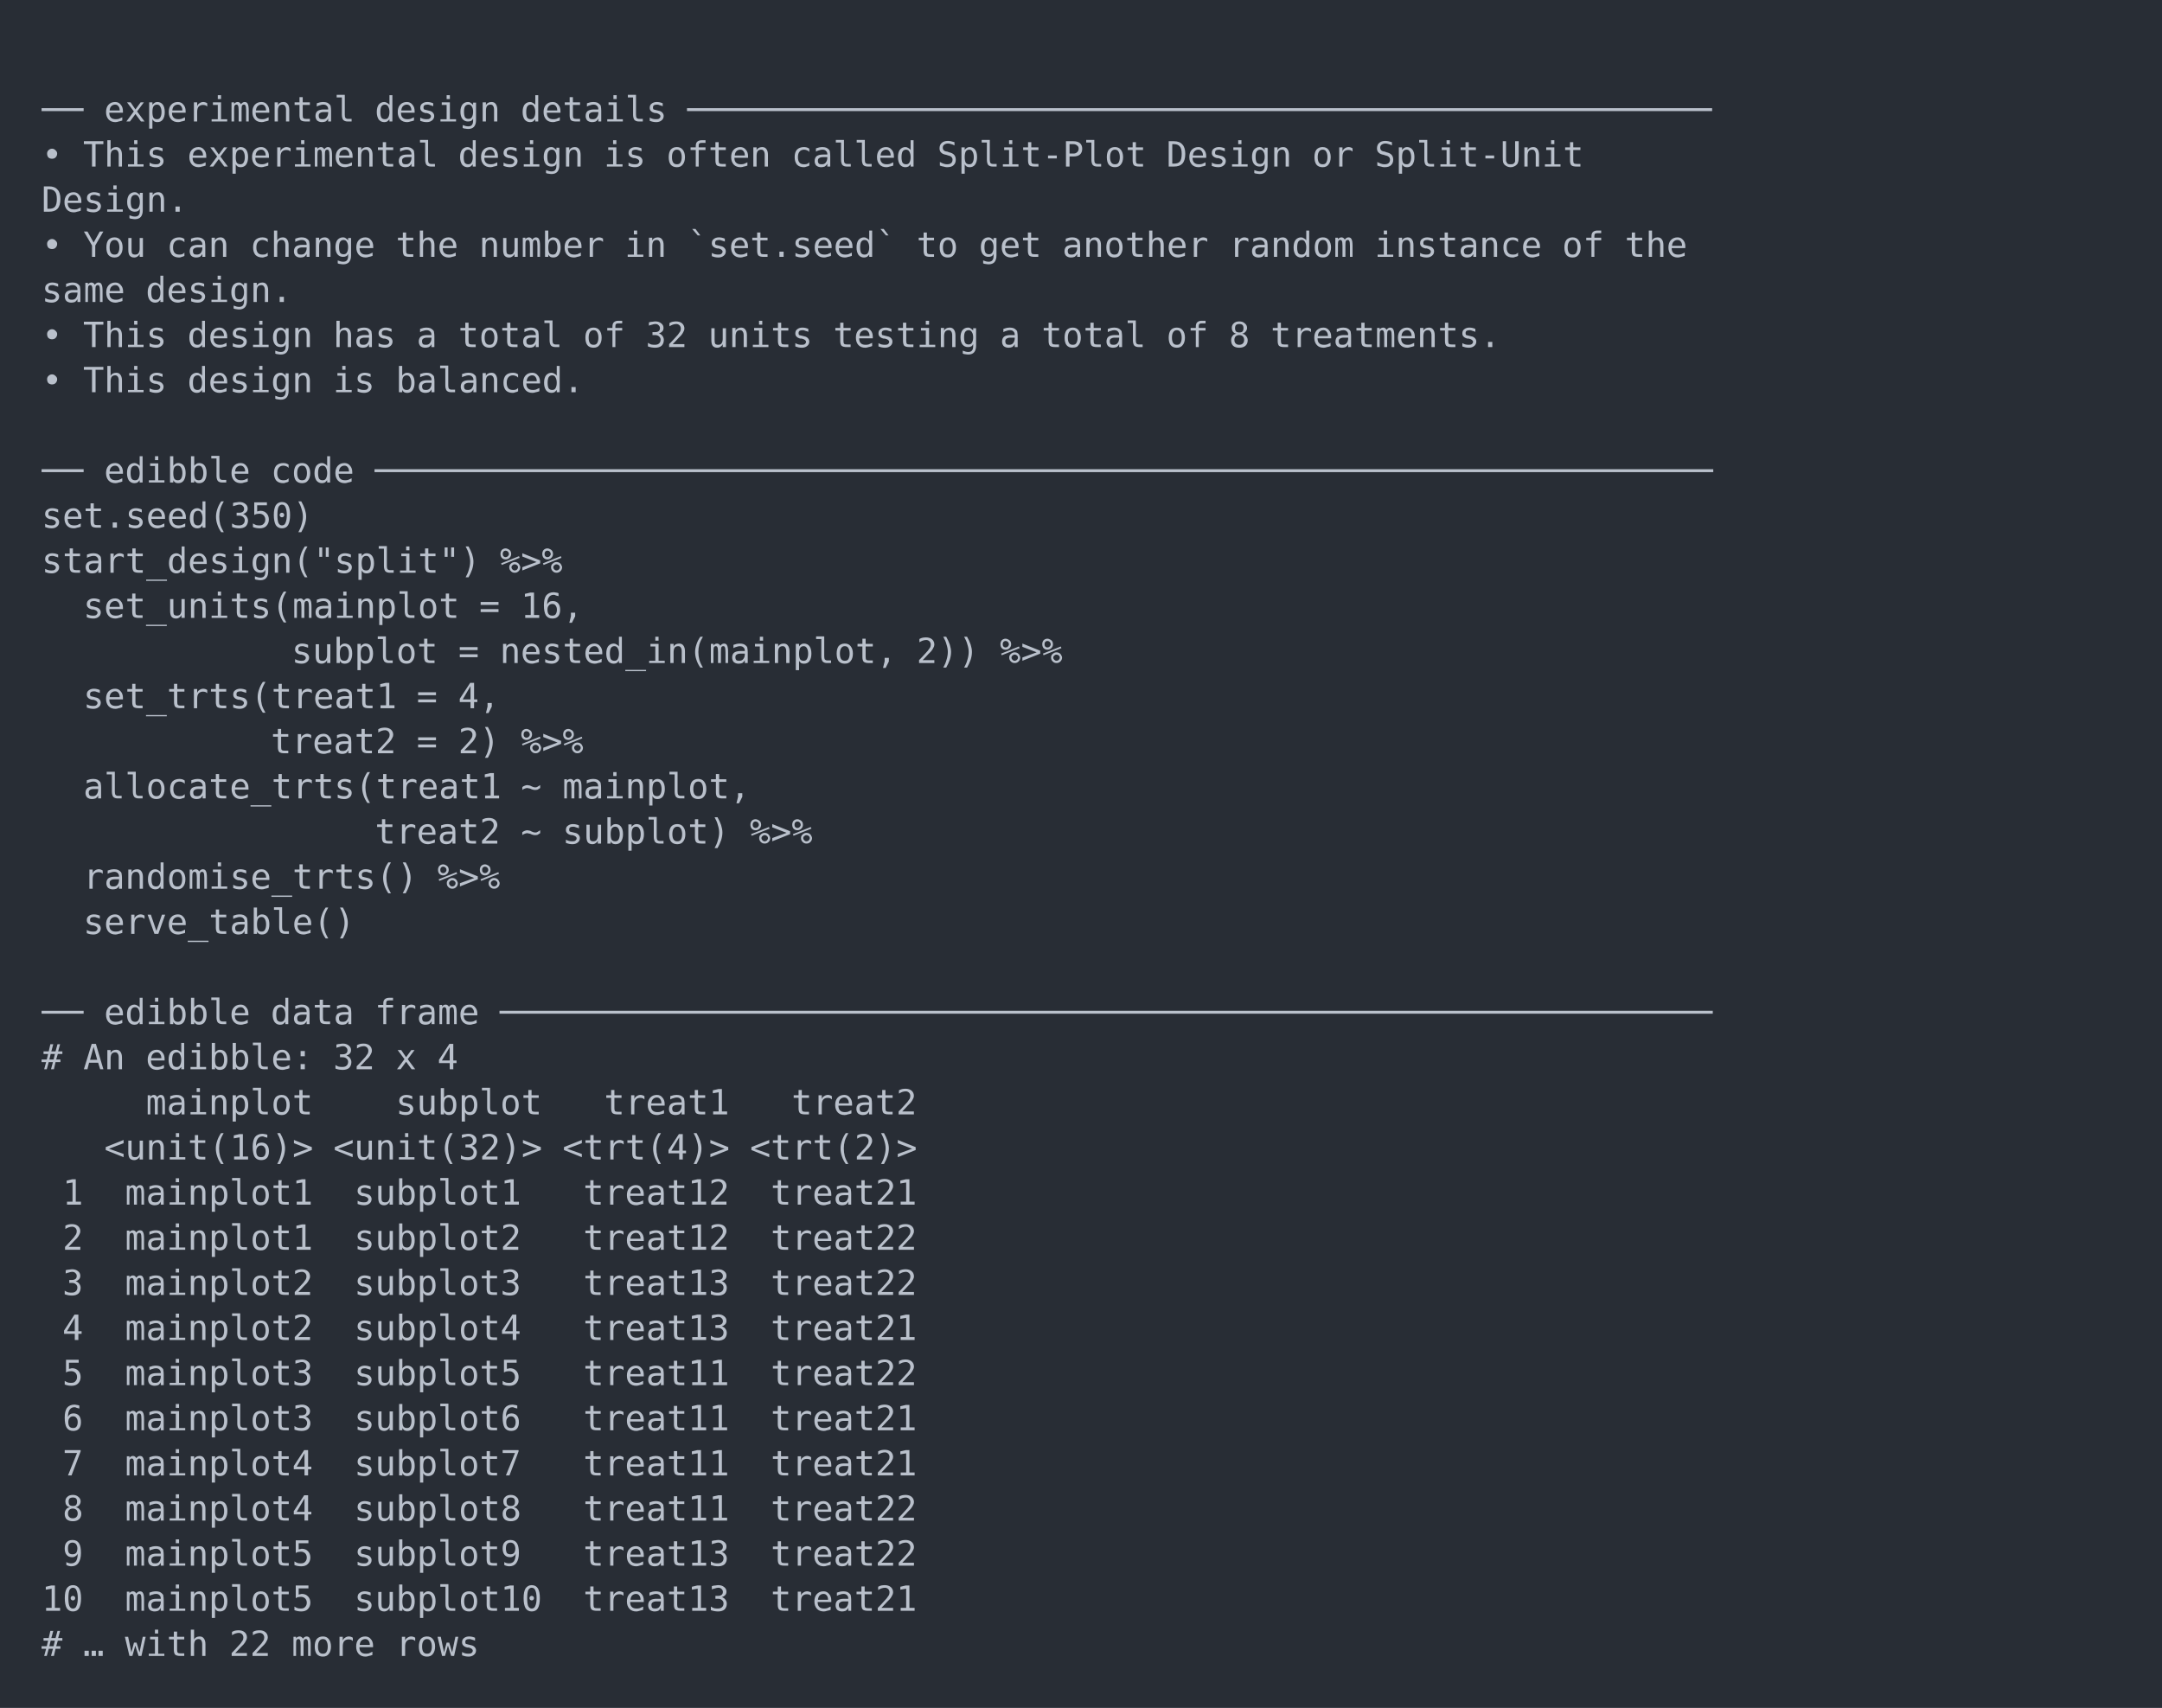
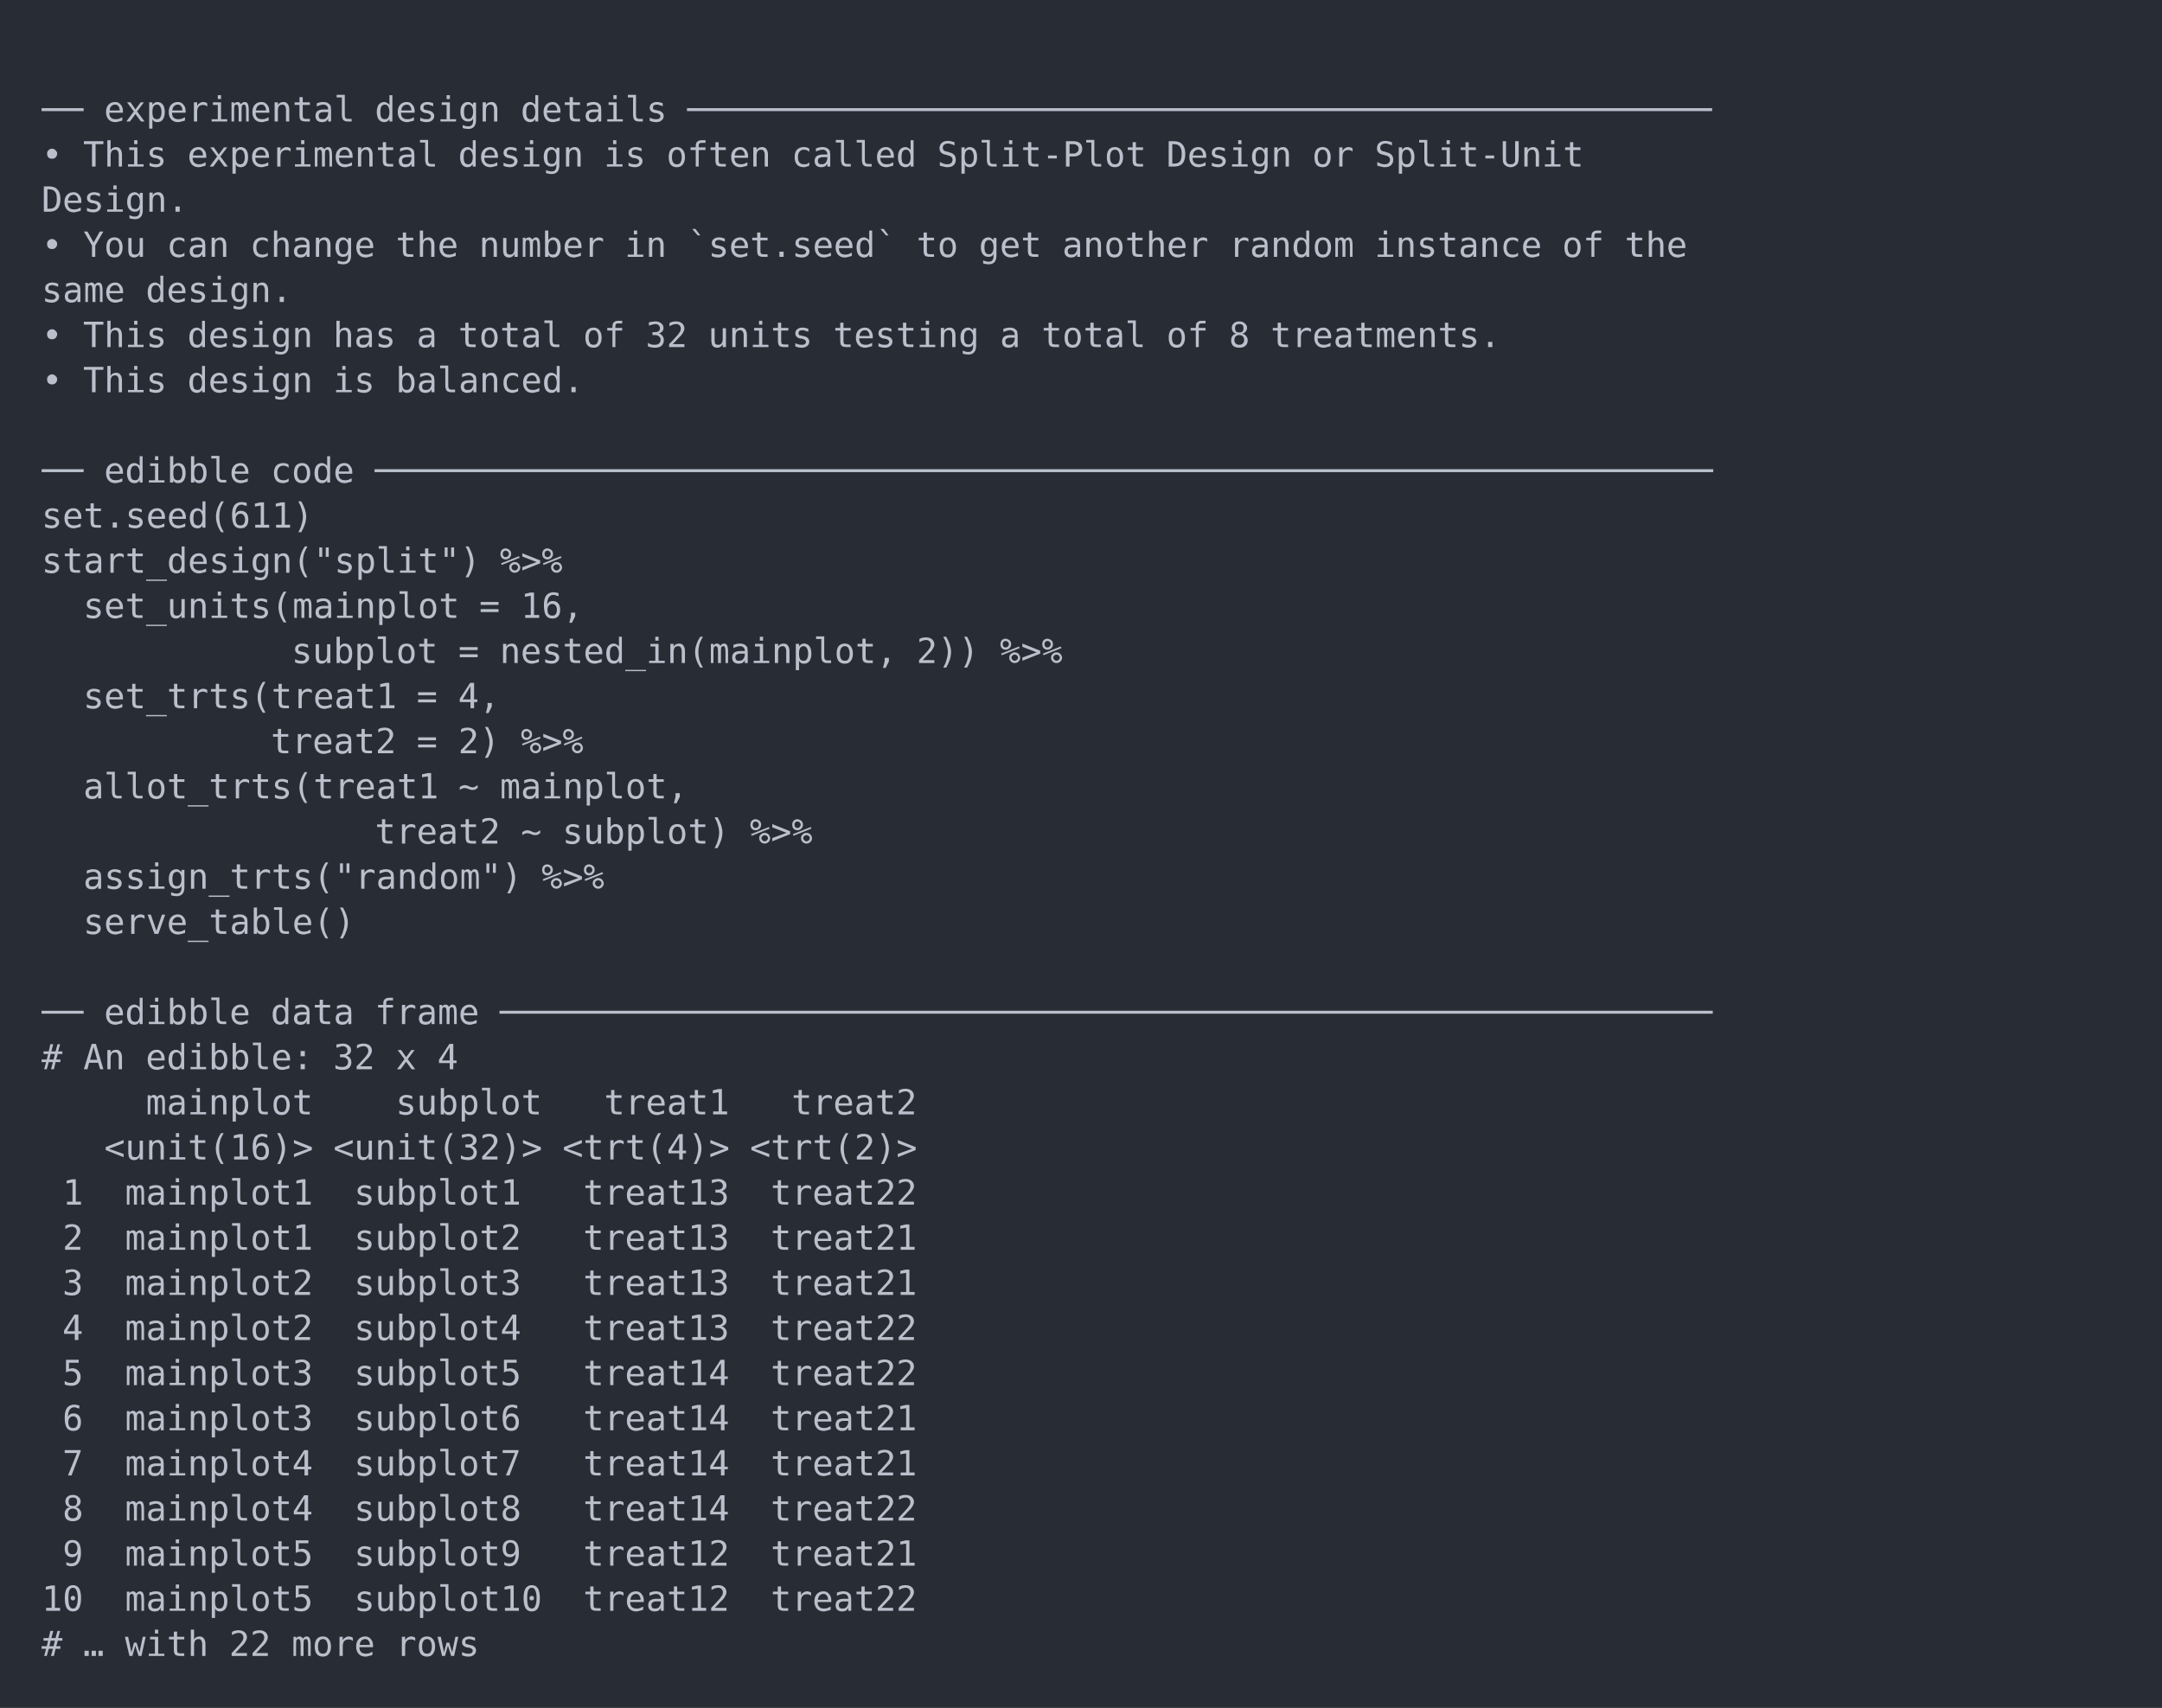
<svg xmlns="http://www.w3.org/2000/svg" xmlns:xlink="http://www.w3.org/1999/xlink" width="1040" height="821.56">
  <rect width="1040" height="821.56" rx="0" ry="0" class="a" />
  <svg height="781.56" viewBox="0 0 100 78.156" width="1000" x="20" y="20">
    <style>.a{fill:rgb(40,45,53)}.b{font-family:'Fira Code',Monaco,Consolas,Menlo,'Bitstream Vera Sans Mono','Powerline Symbols',monospace}.c{fill:transparent}.d{fill:rgb(185,192,203);white-space:pre}</style>
    <g font-family="'Fira Code',Monaco,Consolas,Menlo,'Bitstream Vera Sans Mono','Powerline Symbols',monospace" font-size="1.67" class="b">
      <defs>
        <symbol id="a">
          <rect height="37" width="100" x="0" y="0" class="c" />
        </symbol>
      </defs>
      <rect height="78.156" width="100" class="a" />
      <svg x="0" y="0" width="100">
        <svg x="0">
          <use xlink:href="#a" />
          <text x="0" y="3.841" class="d">──</text>
          <text x="3.006" y="3.841" class="d">experimental</text>
          <text x="16.032" y="3.841" class="d">design</text>
          <text x="23.046" y="3.841" class="d">details</text>
          <text x="31.062" y="3.841" class="d">─────────────────────────────────────────────────</text>
          <text x="0" y="6.012" class="d">•</text>
          <text x="2.004" y="6.012" class="d">This</text>
          <text x="7.014" y="6.012" class="d">experimental</text>
          <text x="20.04" y="6.012" class="d">design</text>
          <text x="27.054" y="6.012" class="d">is</text>
          <text x="30.06" y="6.012" class="d">often</text>
          <text x="36.072" y="6.012" class="d">called</text>
          <text x="43.086" y="6.012" class="d">Split-Plot</text>
          <text x="54.108" y="6.012" class="d">Design</text>
          <text x="61.122" y="6.012" class="d">or</text>
          <text x="64.128" y="6.012" class="d">Split-Unit</text>
          <text x="0" y="8.183" class="d">Design.</text>
          <text x="0" y="10.354" class="d">•</text>
          <text x="2.004" y="10.354" class="d">You</text>
          <text x="6.012" y="10.354" class="d">can</text>
          <text x="10.02" y="10.354" class="d">change</text>
          <text x="17.034" y="10.354" class="d">the</text>
          <text x="21.042" y="10.354" class="d">number</text>
          <text x="28.056" y="10.354" class="d">in</text>
          <text x="31.062" y="10.354" class="d">`set.seed`</text>
          <text x="42.084" y="10.354" class="d">to</text>
          <text x="45.09" y="10.354" class="d">get</text>
          <text x="49.098" y="10.354" class="d">another</text>
          <text x="57.114" y="10.354" class="d">random</text>
          <text x="64.128" y="10.354" class="d">instance</text>
          <text x="73.146" y="10.354" class="d">of</text>
          <text x="76.152" y="10.354" class="d">the</text>
          <text x="0" y="12.525" class="d">same</text>
          <text x="5.01" y="12.525" class="d">design.</text>
          <text x="0" y="14.696" class="d">•</text>
          <text x="2.004" y="14.696" class="d">This</text>
          <text x="7.014" y="14.696" class="d">design</text>
          <text x="14.028" y="14.696" class="d">has</text>
          <text x="18.036" y="14.696" class="d">a</text>
          <text x="20.04" y="14.696" class="d">total</text>
          <text x="26.052" y="14.696" class="d">of</text>
          <text x="29.058" y="14.696" class="d">32</text>
          <text x="32.064" y="14.696" class="d">units</text>
          <text x="38.076" y="14.696" class="d">testing</text>
          <text x="46.092" y="14.696" class="d">a</text>
          <text x="48.096" y="14.696" class="d">total</text>
          <text x="54.108" y="14.696" class="d">of</text>
          <text x="57.114" y="14.696" class="d">8</text>
          <text x="59.118" y="14.696" class="d">treatments.</text>
          <text x="0" y="16.867" class="d">•</text>
          <text x="2.004" y="16.867" class="d">This</text>
          <text x="7.014" y="16.867" class="d">design</text>
          <text x="14.028" y="16.867" class="d">is</text>
          <text x="17.034" y="16.867" class="d">balanced.</text>
          <text x="0" y="21.209" class="d">──</text>
          <text x="3.006" y="21.209" class="d">edibble</text>
          <text x="11.022" y="21.209" class="d">code</text>
          <text x="16.032" y="21.209" class="d">────────────────────────────────────────────────────────────────</text>
-           <text x="0" y="23.38" class="d">set.seed(350)</text>
+           <text x="0" y="23.38" class="d">set.seed(611)</text>
          <text x="0" y="25.551" class="d">start_design("split")</text>
          <text x="22.044" y="25.551" class="d">%&gt;%</text>
          <text x="2.004" y="27.722" class="d">set_units(mainplot</text>
          <text x="21.042" y="27.722" class="d">=</text>
          <text x="23.046" y="27.722" class="d">16,</text>
          <text x="12.024" y="29.893" class="d">subplot</text>
          <text x="20.04" y="29.893" class="d">=</text>
          <text x="22.044" y="29.893" class="d">nested_in(mainplot,</text>
          <text x="42.084" y="29.893" class="d">2))</text>
          <text x="46.092" y="29.893" class="d">%&gt;%</text>
          <text x="2.004" y="32.064" class="d">set_trts(treat1</text>
          <text x="18.036" y="32.064" class="d">=</text>
          <text x="20.04" y="32.064" class="d">4,</text>
          <text x="11.022" y="34.235" class="d">treat2</text>
          <text x="18.036" y="34.235" class="d">=</text>
          <text x="20.04" y="34.235" class="d">2)</text>
          <text x="23.046" y="34.235" class="d">%&gt;%</text>
-           <text x="2.004" y="36.406" class="d">allocate_trts(treat1</text>
-           <text x="23.046" y="36.406" class="d">~</text>
-           <text x="25.05" y="36.406" class="d">mainplot,</text>
+           <text x="2.004" y="36.406" class="d">allot_trts(treat1</text>
+           <text x="20.04" y="36.406" class="d">~</text>
+           <text x="22.044" y="36.406" class="d">mainplot,</text>
          <text x="16.032" y="38.577" class="d">treat2</text>
          <text x="23.046" y="38.577" class="d">~</text>
          <text x="25.05" y="38.577" class="d">subplot)</text>
          <text x="34.068" y="38.577" class="d">%&gt;%</text>
-           <text x="2.004" y="40.748" class="d">randomise_trts()</text>
-           <text x="19.038" y="40.748" class="d">%&gt;%</text>
+           <text x="2.004" y="40.748" class="d">assign_trts("random")</text>
+           <text x="24.048" y="40.748" class="d">%&gt;%</text>
          <text x="2.004" y="42.919" class="d">serve_table()</text>
          <text x="0" y="47.261" class="d">──</text>
          <text x="3.006" y="47.261" class="d">edibble</text>
          <text x="11.022" y="47.261" class="d">data</text>
          <text x="16.032" y="47.261" class="d">frame</text>
          <text x="22.044" y="47.261" class="d">──────────────────────────────────────────────────────────</text>
          <text x="0" y="49.432" class="d">#</text>
          <text x="2.004" y="49.432" class="d">An</text>
          <text x="5.01" y="49.432" class="d">edibble:</text>
          <text x="14.028" y="49.432" class="d">32</text>
          <text x="17.034" y="49.432" class="d">x</text>
          <text x="19.038" y="49.432" class="d">4</text>
          <text x="5.01" y="51.603" class="d">mainplot</text>
          <text x="17.034" y="51.603" class="d">subplot</text>
          <text x="27.054" y="51.603" class="d">treat1</text>
          <text x="36.072" y="51.603" class="d">treat2</text>
          <text x="3.006" y="53.774" class="d">&lt;unit(16)&gt;</text>
          <text x="14.028" y="53.774" class="d">&lt;unit(32)&gt;</text>
          <text x="25.05" y="53.774" class="d">&lt;trt(4)&gt;</text>
          <text x="34.068" y="53.774" class="d">&lt;trt(2)&gt;</text>
          <text x="1.002" y="55.945" class="d">1</text>
          <text x="4.008" y="55.945" class="d">mainplot1</text>
          <text x="15.03" y="55.945" class="d">subplot1</text>
-           <text x="26.052" y="55.945" class="d">treat12</text>
-           <text x="35.07" y="55.945" class="d">treat21</text>
+           <text x="26.052" y="55.945" class="d">treat13</text>
+           <text x="35.07" y="55.945" class="d">treat22</text>
          <text x="1.002" y="58.116" class="d">2</text>
          <text x="4.008" y="58.116" class="d">mainplot1</text>
          <text x="15.03" y="58.116" class="d">subplot2</text>
-           <text x="26.052" y="58.116" class="d">treat12</text>
-           <text x="35.07" y="58.116" class="d">treat22</text>
+           <text x="26.052" y="58.116" class="d">treat13</text>
+           <text x="35.07" y="58.116" class="d">treat21</text>
          <text x="1.002" y="60.287" class="d">3</text>
          <text x="4.008" y="60.287" class="d">mainplot2</text>
          <text x="15.03" y="60.287" class="d">subplot3</text>
          <text x="26.052" y="60.287" class="d">treat13</text>
-           <text x="35.07" y="60.287" class="d">treat22</text>
+           <text x="35.07" y="60.287" class="d">treat21</text>
          <text x="1.002" y="62.458" class="d">4</text>
          <text x="4.008" y="62.458" class="d">mainplot2</text>
          <text x="15.03" y="62.458" class="d">subplot4</text>
          <text x="26.052" y="62.458" class="d">treat13</text>
-           <text x="35.07" y="62.458" class="d">treat21</text>
+           <text x="35.07" y="62.458" class="d">treat22</text>
          <text x="1.002" y="64.629" class="d">5</text>
          <text x="4.008" y="64.629" class="d">mainplot3</text>
          <text x="15.03" y="64.629" class="d">subplot5</text>
-           <text x="26.052" y="64.629" class="d">treat11</text>
+           <text x="26.052" y="64.629" class="d">treat14</text>
          <text x="35.07" y="64.629" class="d">treat22</text>
          <text x="1.002" y="66.8" class="d">6</text>
          <text x="4.008" y="66.8" class="d">mainplot3</text>
          <text x="15.03" y="66.8" class="d">subplot6</text>
-           <text x="26.052" y="66.8" class="d">treat11</text>
+           <text x="26.052" y="66.8" class="d">treat14</text>
          <text x="35.07" y="66.8" class="d">treat21</text>
          <text x="1.002" y="68.971" class="d">7</text>
          <text x="4.008" y="68.971" class="d">mainplot4</text>
          <text x="15.03" y="68.971" class="d">subplot7</text>
-           <text x="26.052" y="68.971" class="d">treat11</text>
+           <text x="26.052" y="68.971" class="d">treat14</text>
          <text x="35.07" y="68.971" class="d">treat21</text>
          <text x="1.002" y="71.142" class="d">8</text>
          <text x="4.008" y="71.142" class="d">mainplot4</text>
          <text x="15.03" y="71.142" class="d">subplot8</text>
-           <text x="26.052" y="71.142" class="d">treat11</text>
+           <text x="26.052" y="71.142" class="d">treat14</text>
          <text x="35.07" y="71.142" class="d">treat22</text>
          <text x="1.002" y="73.313" class="d">9</text>
          <text x="4.008" y="73.313" class="d">mainplot5</text>
          <text x="15.03" y="73.313" class="d">subplot9</text>
-           <text x="26.052" y="73.313" class="d">treat13</text>
-           <text x="35.07" y="73.313" class="d">treat22</text>
+           <text x="26.052" y="73.313" class="d">treat12</text>
+           <text x="35.07" y="73.313" class="d">treat21</text>
          <text x="0" y="75.484" class="d">10</text>
          <text x="4.008" y="75.484" class="d">mainplot5</text>
          <text x="15.03" y="75.484" class="d">subplot10</text>
-           <text x="26.052" y="75.484" class="d">treat13</text>
-           <text x="35.07" y="75.484" class="d">treat21</text>
+           <text x="26.052" y="75.484" class="d">treat12</text>
+           <text x="35.07" y="75.484" class="d">treat22</text>
          <text x="0" y="77.655" class="d">#</text>
          <text x="2.004" y="77.655" class="d">…</text>
          <text x="4.008" y="77.655" class="d">with</text>
          <text x="9.018" y="77.655" class="d">22</text>
          <text x="12.024" y="77.655" class="d">more</text>
          <text x="17.034" y="77.655" class="d">rows</text>
        </svg>
      </svg>
    </g>
  </svg>
</svg>
